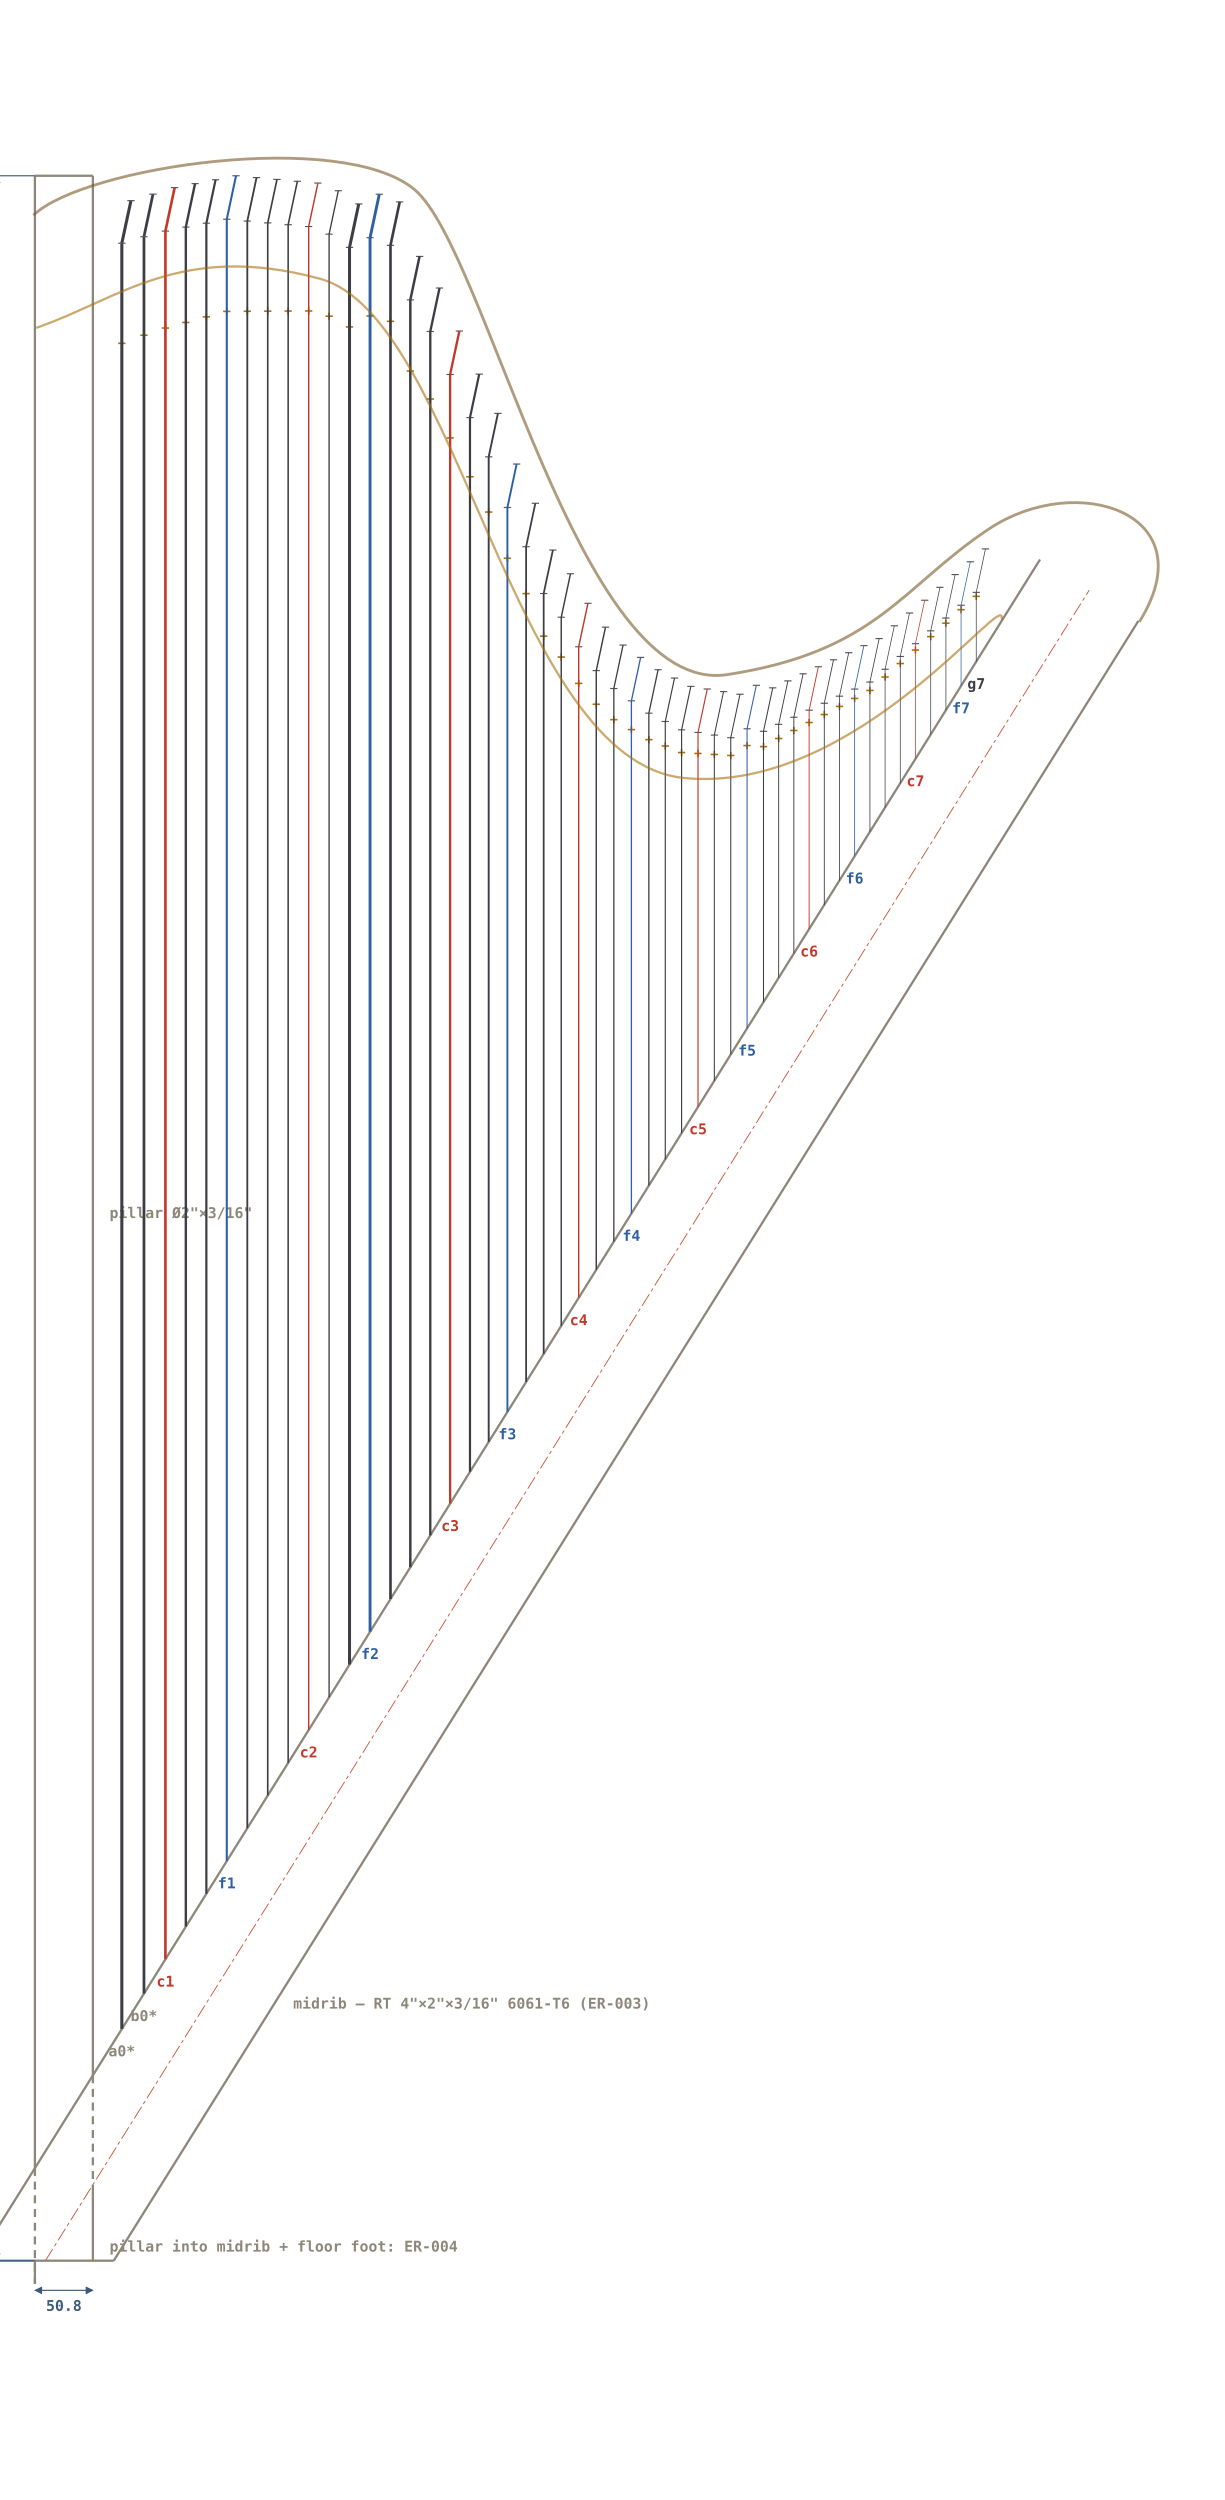
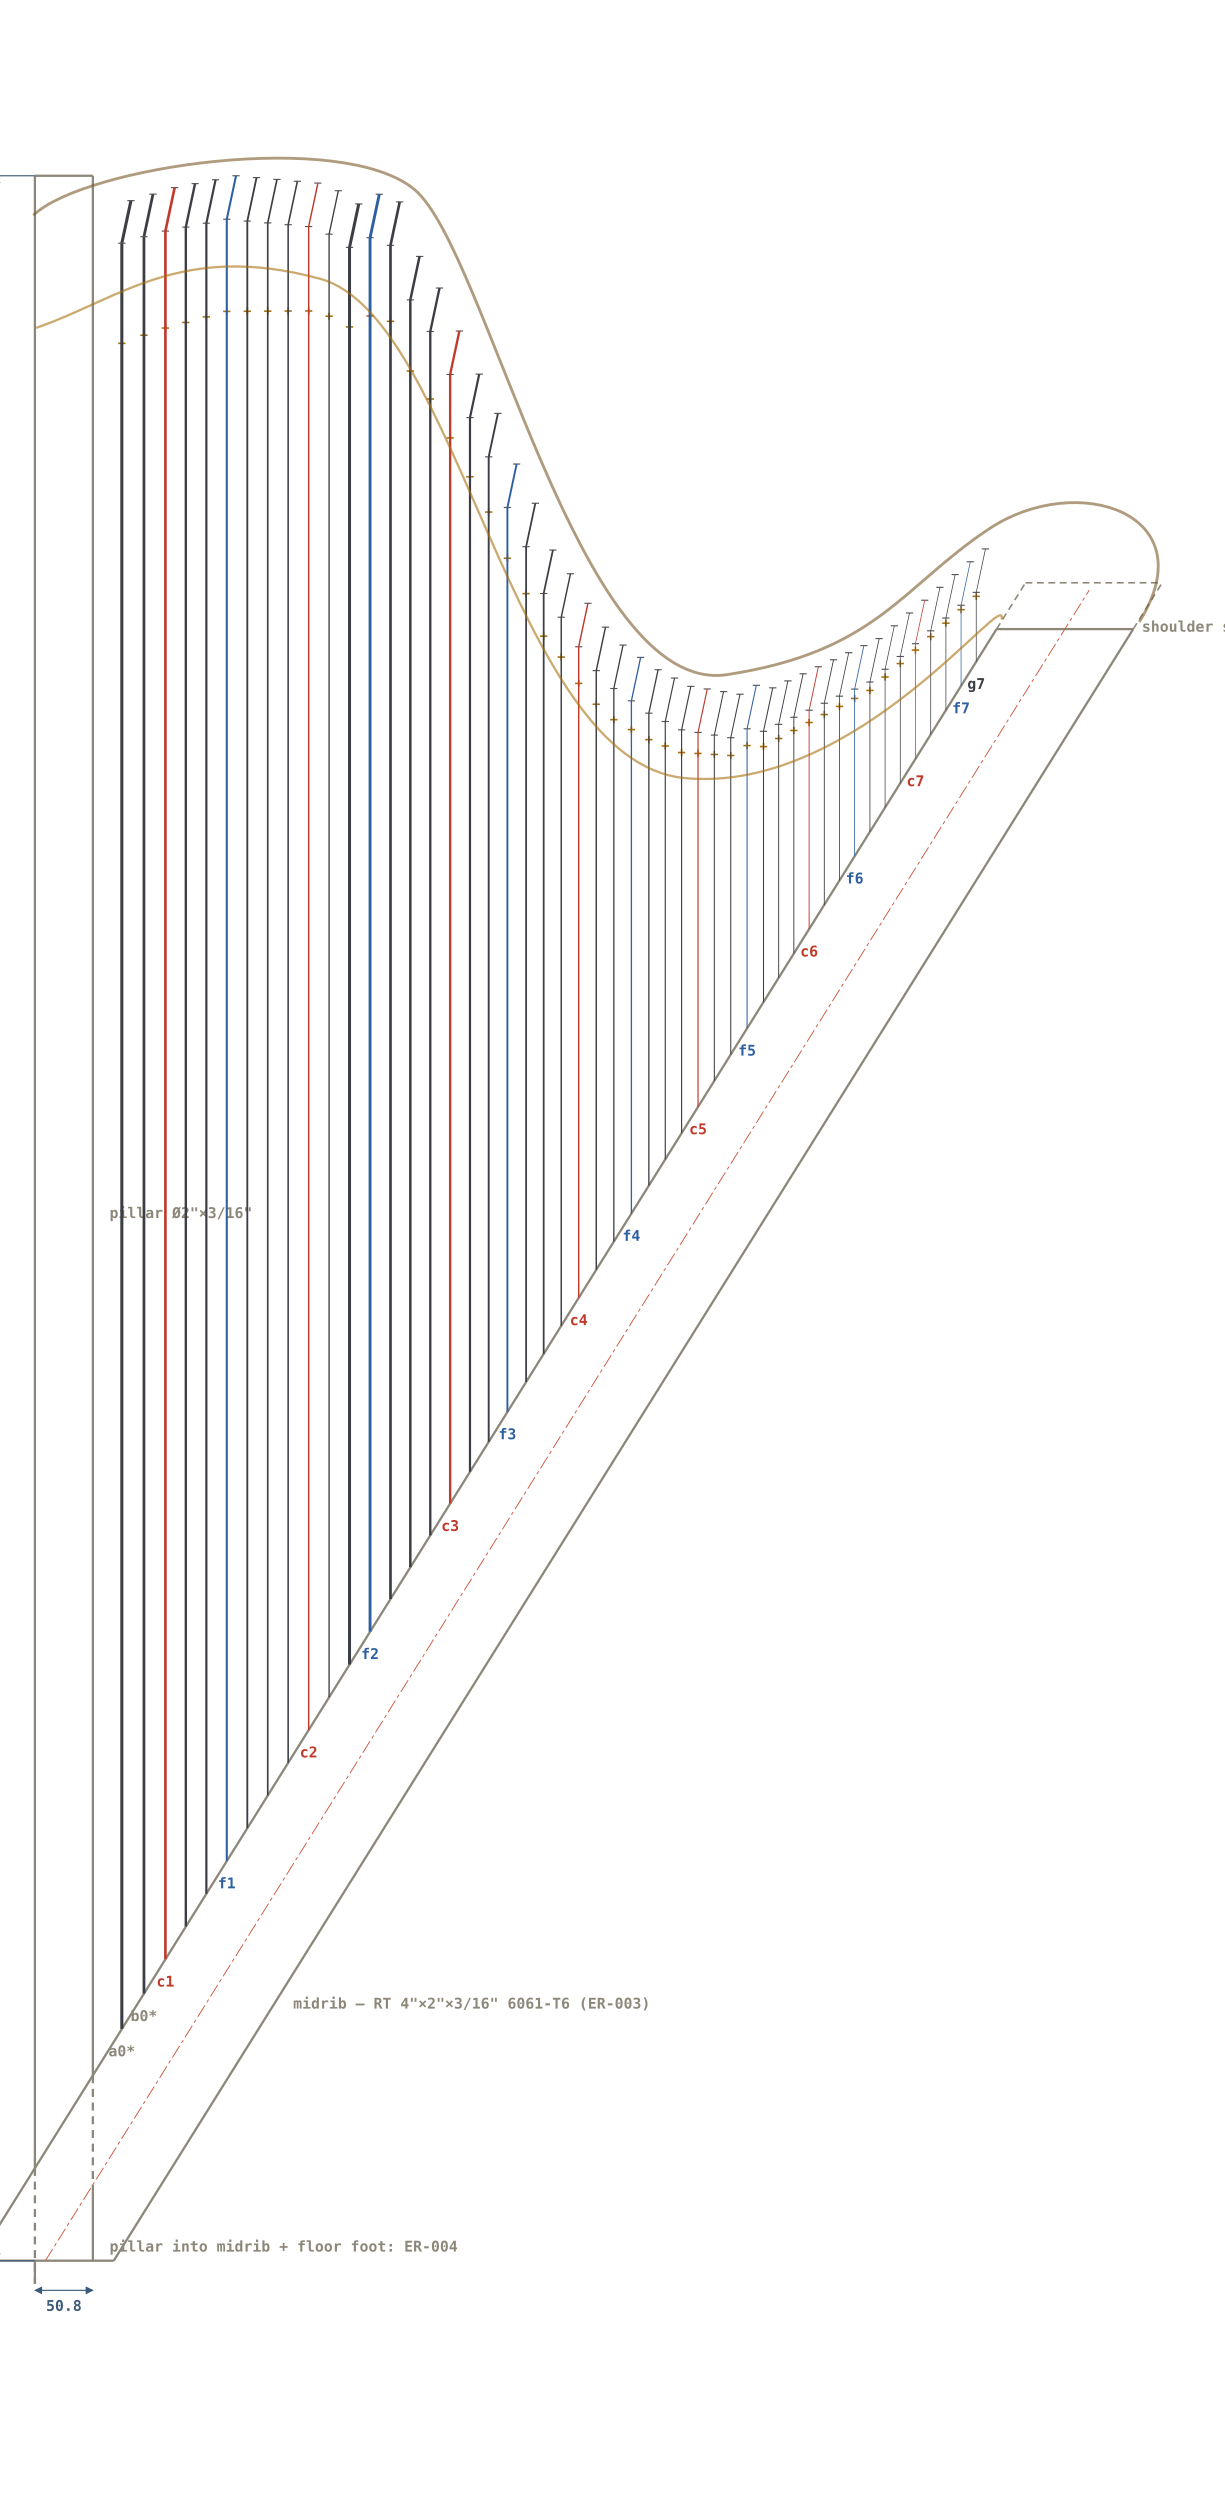
<svg xmlns="http://www.w3.org/2000/svg" width="942mm" height="1924mm" viewBox="109 0 1073 1924">
  <style>.nl{font-size:13px;font-weight:700;font-family:ui-monospace,Menlo,Consolas,monospace}</style>
  <defs>
    <marker id="arr" viewBox="0 0 10 10" refX="9" refY="5" markerWidth="7" markerHeight="7" orient="auto-start-reverse">
      <path d="M0 0 L10 5 L0 10 z" fill="#3b5a7a" />
    </marker>
  </defs>
-   <line x1="88.9" y1="1848.0" x2="1020.7" y2="356.7" stroke="#8d877a" stroke-width="2" />
-   <line x1="208.7" y1="1848.0" x2="1106.9" y2="410.6" stroke="#8d877a" stroke-width="2" />
+   <line x1="88.9" y1="1848.0" x2="982.6" y2="417.7" stroke="#8d877a" stroke-width="2" />
+   <line x1="982.6" y1="417.7" x2="1008.0" y2="377.1" stroke="#8d877a" stroke-width="1.4" stroke-dasharray="6 4" />
+   <line x1="208.7" y1="1848.0" x2="1102.4" y2="417.7" stroke="#8d877a" stroke-width="2" />
+   <line x1="1102.4" y1="417.7" x2="1127.8" y2="377.1" stroke="#8d877a" stroke-width="1.4" stroke-dasharray="6 4" />
+   <line x1="982.6" y1="417.7" x2="1102.4" y2="417.7" stroke="#8d877a" stroke-width="2" />
+   <line x1="1008.0" y1="377.1" x2="1127.8" y2="377.1" stroke="#8d877a" stroke-width="1.4" stroke-dasharray="6 4" />
+   <text x="1110" y="420" class="nl" fill="#8d877a">shoulder step + tongue: ER-005</text>
  <line x1="88.9" y1="1848.0" x2="208.7" y2="1848.0" stroke="#8d877a" stroke-width="2" />
  <line x1="148.8" y1="1848.0" x2="1063.8" y2="383.6" stroke="#c9553a" stroke-width="0.8" stroke-dasharray="12 3 3 3" />
  <text x="366" y="1627" class="nl" fill="#8d877a">midrib — RT 4"×2"×3/16" 6061-T6 (ER-003)</text>
  <line x1="139.6" y1="20.3" x2="139.6" y2="1766.7" stroke="#8d877a" stroke-width="2" />
  <line x1="139.6" y1="1766.7" x2="139.6" y2="1868.3" stroke="#8d877a" stroke-width="2" stroke-dasharray="7 5" />
  <line x1="139.6" y1="1868.3" x2="139.6" y2="1848.0" stroke="#8d877a" stroke-width="2" />
  <line x1="190.4" y1="20.3" x2="190.4" y2="1685.4" stroke="#8d877a" stroke-width="2" />
  <line x1="190.4" y1="1685.4" x2="190.4" y2="1787.0" stroke="#8d877a" stroke-width="2" stroke-dasharray="7 5" />
  <line x1="190.4" y1="1787.0" x2="190.4" y2="1848.0" stroke="#8d877a" stroke-width="2" />
  <line x1="139.6" y1="20.3" x2="190.4" y2="20.3" stroke="#8d877a" stroke-width="2" />
  <text x="205" y="934" class="nl" fill="#8d877a">pillar Ø2"×3/16"</text>
  <text x="205" y="1840" class="nl" fill="#8d877a">pillar into midrib + floor foot: ER-004</text>
  <g stroke="#3b5a7a" stroke-width="1" fill="none">
    <line x1="106" y1="20.3" x2="106" y2="1848.0" marker-start="url(#arr)" marker-end="url(#arr)" />
    <line x1="98" y1="20.3" x2="139.6" y2="20.3" />
    <line x1="98" y1="1848.0" x2="139.6" y2="1848.0" />
  </g>
  <text x="94" y="934" class="nl" fill="#3b5a7a" text-anchor="middle" transform="rotate(-90 94 934)">1828 mm</text>
  <g stroke="#3b5a7a" stroke-width="1" fill="none">
    <line x1="139.6" y1="1874.0" x2="190.4" y2="1874.0" marker-start="url(#arr)" marker-end="url(#arr)" />
  </g>
  <text x="165" y="1892" class="nl" fill="#3b5a7a" text-anchor="middle">50.8</text>
  <g stroke="#555" stroke-width="1.0" fill="none">
    <line x1="250.8" y1="68.8" x2="257.2" y2="68.8" />
    <line x1="258.9" y1="30.7" x2="265.3" y2="30.7" />
    <line x1="268.8" y1="65.3" x2="275.1" y2="65.3" />
    <line x1="276.9" y1="27.2" x2="283.2" y2="27.2" />
    <line x1="286.7" y1="61.9" x2="293.0" y2="61.9" />
    <line x1="294.8" y1="23.8" x2="301.1" y2="23.8" />
    <line x1="304.6" y1="58.4" x2="311.0" y2="58.4" />
    <line x1="312.7" y1="20.3" x2="319.1" y2="20.3" />
    <line x1="322.6" y1="60.0" x2="328.9" y2="60.0" />
    <line x1="330.7" y1="21.9" x2="337.0" y2="21.9" />
    <line x1="340.5" y1="61.6" x2="346.9" y2="61.6" />
    <line x1="348.6" y1="23.5" x2="355.0" y2="23.5" />
    <line x1="358.4" y1="63.2" x2="364.8" y2="63.2" />
    <line x1="366.5" y1="25.1" x2="372.9" y2="25.1" />
    <line x1="376.4" y1="64.8" x2="382.7" y2="64.8" />
    <line x1="384.5" y1="26.7" x2="390.8" y2="26.7" />
    <line x1="394.3" y1="71.5" x2="400.7" y2="71.5" />
    <line x1="402.4" y1="33.4" x2="408.8" y2="33.4" />
    <line x1="412.3" y1="83.1" x2="418.6" y2="83.1" />
    <line x1="420.4" y1="45.0" x2="426.7" y2="45.0" />
    <line x1="430.2" y1="74.6" x2="436.5" y2="74.6" />
    <line x1="438.3" y1="36.5" x2="444.7" y2="36.5" />
    <line x1="448.1" y1="81.3" x2="454.5" y2="81.3" />
    <line x1="456.2" y1="43.2" x2="462.6" y2="43.2" />
    <line x1="465.6" y1="129.1" x2="471.9" y2="129.1" />
    <line x1="473.7" y1="91.0" x2="480.0" y2="91.0" />
    <line x1="483.0" y1="156.8" x2="489.3" y2="156.8" />
    <line x1="491.1" y1="118.7" x2="497.4" y2="118.7" />
    <line x1="500.4" y1="194.5" x2="506.8" y2="194.5" />
    <line x1="508.5" y1="156.4" x2="514.9" y2="156.4" />
    <line x1="517.8" y1="232.3" x2="524.2" y2="232.3" />
    <line x1="525.9" y1="194.2" x2="532.3" y2="194.2" />
    <line x1="534.2" y1="266.7" x2="540.6" y2="266.7" />
    <line x1="542.3" y1="228.6" x2="548.7" y2="228.6" />
    <line x1="550.6" y1="311.1" x2="557.0" y2="311.1" />
    <line x1="558.7" y1="273.0" x2="565.1" y2="273.0" />
    <line x1="567.0" y1="345.5" x2="573.4" y2="345.5" />
    <line x1="575.1" y1="307.4" x2="581.5" y2="307.4" />
    <line x1="582.4" y1="386.5" x2="588.8" y2="386.5" />
    <line x1="590.5" y1="348.4" x2="596.8" y2="348.4" />
    <line x1="597.8" y1="407.3" x2="604.1" y2="407.3" />
    <line x1="605.9" y1="369.2" x2="612.2" y2="369.2" />
    <line x1="613.2" y1="433.2" x2="619.5" y2="433.2" />
    <line x1="621.3" y1="395.1" x2="627.6" y2="395.1" />
    <line x1="628.5" y1="454.1" x2="634.9" y2="454.1" />
    <line x1="636.6" y1="416.0" x2="643.0" y2="416.0" />
    <line x1="643.9" y1="469.8" x2="650.3" y2="469.8" />
    <line x1="652.0" y1="431.7" x2="658.4" y2="431.7" />
    <line x1="659.3" y1="480.6" x2="665.6" y2="480.6" />
    <line x1="667.4" y1="442.5" x2="673.7" y2="442.5" />
    <line x1="674.6" y1="491.4" x2="681.0" y2="491.4" />
    <line x1="682.8" y1="453.3" x2="689.1" y2="453.3" />
    <line x1="689.0" y1="498.7" x2="695.4" y2="498.7" />
    <line x1="697.1" y1="460.6" x2="703.5" y2="460.6" />
    <line x1="703.4" y1="506.0" x2="709.7" y2="506.0" />
    <line x1="711.5" y1="467.9" x2="717.8" y2="467.9" />
    <line x1="717.7" y1="508.3" x2="724.1" y2="508.3" />
    <line x1="725.8" y1="470.2" x2="732.2" y2="470.2" />
    <line x1="732.1" y1="510.6" x2="738.4" y2="510.6" />
    <line x1="740.2" y1="472.5" x2="746.5" y2="472.5" />
    <line x1="746.4" y1="512.9" x2="752.8" y2="512.9" />
    <line x1="754.5" y1="474.8" x2="760.9" y2="474.8" />
    <line x1="760.8" y1="505.1" x2="767.1" y2="505.1" />
    <line x1="768.9" y1="467.0" x2="775.2" y2="467.0" />
    <line x1="775.1" y1="507.3" x2="781.5" y2="507.3" />
    <line x1="783.2" y1="469.2" x2="789.6" y2="469.2" />
    <line x1="788.4" y1="501.2" x2="794.8" y2="501.2" />
    <line x1="796.5" y1="463.1" x2="802.9" y2="463.1" />
    <line x1="801.8" y1="495.0" x2="808.1" y2="495.0" />
    <line x1="809.9" y1="456.9" x2="816.2" y2="456.9" />
    <line x1="815.1" y1="488.8" x2="821.4" y2="488.8" />
    <line x1="823.2" y1="450.7" x2="829.5" y2="450.7" />
    <line x1="828.4" y1="482.7" x2="834.8" y2="482.7" />
    <line x1="836.5" y1="444.6" x2="842.8" y2="444.6" />
    <line x1="841.7" y1="476.5" x2="848.1" y2="476.5" />
    <line x1="849.8" y1="438.4" x2="856.2" y2="438.4" />
    <line x1="855.1" y1="470.3" x2="861.4" y2="470.3" />
    <line x1="863.2" y1="432.2" x2="869.5" y2="432.2" />
    <line x1="868.4" y1="464.1" x2="874.7" y2="464.1" />
    <line x1="876.5" y1="426.0" x2="882.8" y2="426.0" />
    <line x1="881.7" y1="452.9" x2="888.1" y2="452.9" />
    <line x1="889.8" y1="414.8" x2="896.2" y2="414.8" />
    <line x1="895.0" y1="441.7" x2="901.4" y2="441.7" />
    <line x1="903.1" y1="403.6" x2="909.5" y2="403.6" />
    <line x1="908.4" y1="430.5" x2="914.7" y2="430.5" />
    <line x1="916.5" y1="392.4" x2="922.8" y2="392.4" />
    <line x1="921.7" y1="419.2" x2="928.0" y2="419.2" />
    <line x1="929.8" y1="381.1" x2="936.1" y2="381.1" />
    <line x1="935.0" y1="408.0" x2="941.3" y2="408.0" />
    <line x1="943.1" y1="369.9" x2="949.5" y2="369.9" />
    <line x1="948.3" y1="396.8" x2="954.7" y2="396.8" />
    <line x1="956.4" y1="358.7" x2="962.8" y2="358.7" />
    <line x1="961.7" y1="385.5" x2="968.0" y2="385.5" />
    <line x1="969.7" y1="347.4" x2="976.1" y2="347.4" />
  </g>
  <line x1="254.0" y1="68.8" x2="262.1" y2="30.7" stroke="#c0392b" stroke-width="2.311" />
  <line x1="271.9" y1="65.3" x2="280.0" y2="27.2" stroke="#3b3e44" stroke-width="2.108" />
  <line x1="289.9" y1="61.9" x2="298.0" y2="23.8" stroke="#3b3e44" stroke-width="1.930" />
  <line x1="307.8" y1="58.4" x2="315.9" y2="20.3" stroke="#2e5fa3" stroke-width="1.803" />
  <line x1="325.8" y1="60.0" x2="333.9" y2="21.9" stroke="#3b3e44" stroke-width="1.626" />
  <line x1="343.7" y1="61.6" x2="351.8" y2="23.5" stroke="#3b3e44" stroke-width="1.448" />
  <line x1="361.6" y1="63.2" x2="369.7" y2="25.1" stroke="#3b3e44" stroke-width="1.372" />
  <line x1="379.6" y1="64.8" x2="387.7" y2="26.7" stroke="#c0392b" stroke-width="1.270" />
  <line x1="397.5" y1="71.5" x2="405.6" y2="33.4" stroke="#3b3e44" stroke-width="1.168" />
  <line x1="415.4" y1="83.1" x2="423.5" y2="45.0" stroke="#3b3e44" stroke-width="2.642" />
  <line x1="433.4" y1="74.6" x2="441.5" y2="36.5" stroke="#2e5fa3" stroke-width="2.540" />
  <line x1="451.3" y1="81.3" x2="459.4" y2="43.2" stroke="#3b3e44" stroke-width="2.337" />
  <line x1="468.7" y1="129.1" x2="476.8" y2="91.0" stroke="#3b3e44" stroke-width="2.184" />
  <line x1="486.2" y1="156.8" x2="494.3" y2="118.7" stroke="#3b3e44" stroke-width="2.057" />
  <line x1="503.6" y1="194.5" x2="511.7" y2="156.4" stroke="#c0392b" stroke-width="2.057" />
  <line x1="521.0" y1="232.3" x2="529.1" y2="194.2" stroke="#3b3e44" stroke-width="1.930" />
  <line x1="537.4" y1="266.7" x2="545.5" y2="228.6" stroke="#3b3e44" stroke-width="1.676" />
  <line x1="553.8" y1="311.1" x2="561.9" y2="273.0" stroke="#2e5fa3" stroke-width="1.676" />
  <line x1="570.2" y1="345.5" x2="578.3" y2="307.4" stroke="#3b3e44" stroke-width="1.549" />
  <line x1="585.6" y1="386.5" x2="593.7" y2="348.4" stroke="#3b3e44" stroke-width="1.549" />
  <line x1="601.0" y1="407.3" x2="609.1" y2="369.2" stroke="#3b3e44" stroke-width="1.270" />
  <line x1="616.3" y1="433.2" x2="624.4" y2="395.1" stroke="#c0392b" stroke-width="1.270" />
  <line x1="631.7" y1="454.1" x2="639.8" y2="416.0" stroke="#3b3e44" stroke-width="1.270" />
  <line x1="647.1" y1="469.8" x2="655.2" y2="431.7" stroke="#3b3e44" stroke-width="1.143" />
  <line x1="662.5" y1="480.6" x2="670.6" y2="442.5" stroke="#2e5fa3" stroke-width="1.143" />
  <line x1="677.8" y1="491.4" x2="685.9" y2="453.3" stroke="#3b3e44" stroke-width="1.143" />
  <line x1="692.2" y1="498.7" x2="700.3" y2="460.6" stroke="#3b3e44" stroke-width="1.016" />
  <line x1="706.5" y1="506.0" x2="714.6" y2="467.9" stroke="#3b3e44" stroke-width="1.016" />
  <line x1="720.9" y1="508.3" x2="729.0" y2="470.2" stroke="#c0392b" stroke-width="1.016" />
  <line x1="735.2" y1="510.6" x2="743.3" y2="472.5" stroke="#3b3e44" stroke-width="0.914" />
  <line x1="749.6" y1="512.9" x2="757.7" y2="474.8" stroke="#3b3e44" stroke-width="0.914" />
  <line x1="763.9" y1="505.1" x2="772.0" y2="467.0" stroke="#2e5fa3" stroke-width="0.914" />
  <line x1="778.3" y1="507.3" x2="786.4" y2="469.2" stroke="#3b3e44" stroke-width="0.914" />
  <line x1="791.6" y1="501.2" x2="799.7" y2="463.1" stroke="#3b3e44" stroke-width="0.813" />
  <line x1="804.9" y1="495.0" x2="813.0" y2="456.9" stroke="#3b3e44" stroke-width="0.813" />
  <line x1="818.3" y1="488.8" x2="826.4" y2="450.7" stroke="#c0392b" stroke-width="0.813" />
  <line x1="831.6" y1="482.7" x2="839.7" y2="444.6" stroke="#3b3e44" stroke-width="0.762" />
  <line x1="844.9" y1="476.5" x2="853.0" y2="438.4" stroke="#3b3e44" stroke-width="0.711" />
  <line x1="858.2" y1="470.3" x2="866.3" y2="432.2" stroke="#2e5fa3" stroke-width="0.711" />
  <line x1="871.6" y1="464.1" x2="879.7" y2="426.0" stroke="#3b3e44" stroke-width="0.711" />
  <line x1="884.9" y1="452.9" x2="893.0" y2="414.8" stroke="#3b3e44" stroke-width="0.635" />
  <line x1="898.2" y1="441.7" x2="906.3" y2="403.6" stroke="#3b3e44" stroke-width="0.635" />
  <line x1="911.5" y1="430.5" x2="919.6" y2="392.4" stroke="#c0392b" stroke-width="0.635" />
  <line x1="924.9" y1="419.2" x2="933.0" y2="381.1" stroke="#3b3e44" stroke-width="0.635" />
  <line x1="938.2" y1="408.0" x2="946.3" y2="369.9" stroke="#3b3e44" stroke-width="0.635" />
  <line x1="951.5" y1="396.8" x2="959.6" y2="358.7" stroke="#2e5fa3" stroke-width="0.635" />
  <line x1="964.8" y1="385.5" x2="972.9" y2="347.4" stroke="#3b3e44" stroke-width="0.635" />
  <g stroke="#a8700f" stroke-width="1.4">
    <line x1="250.8" y1="153.8" x2="257.2" y2="153.8" />
    <line x1="254.0" y1="150.6" x2="254.0" y2="157.0" />
  </g>
  <g stroke="#a8700f" stroke-width="1.4">
    <line x1="268.7" y1="148.9" x2="275.1" y2="148.9" />
    <line x1="271.9" y1="145.7" x2="271.9" y2="152.1" />
  </g>
  <g stroke="#a8700f" stroke-width="1.4">
    <line x1="286.7" y1="144.0" x2="293.1" y2="144.0" />
    <line x1="289.9" y1="140.8" x2="289.9" y2="147.2" />
  </g>
  <g stroke="#a8700f" stroke-width="1.4">
    <line x1="304.6" y1="139.2" x2="311.0" y2="139.2" />
    <line x1="307.8" y1="136.0" x2="307.8" y2="142.4" />
  </g>
  <g stroke="#a8700f" stroke-width="1.4">
    <line x1="322.6" y1="139.1" x2="329.0" y2="139.1" />
    <line x1="325.8" y1="135.9" x2="325.8" y2="142.3" />
  </g>
  <g stroke="#a8700f" stroke-width="1.4">
    <line x1="340.5" y1="139.0" x2="346.9" y2="139.0" />
    <line x1="343.7" y1="135.8" x2="343.7" y2="142.2" />
  </g>
  <g stroke="#a8700f" stroke-width="1.4">
    <line x1="358.4" y1="138.9" x2="364.8" y2="138.9" />
    <line x1="361.6" y1="135.7" x2="361.6" y2="142.1" />
  </g>
  <g stroke="#a8700f" stroke-width="1.4">
    <line x1="376.4" y1="138.8" x2="382.8" y2="138.8" />
    <line x1="379.6" y1="135.6" x2="379.6" y2="142.0" />
  </g>
  <g stroke="#a8700f" stroke-width="1.4">
    <line x1="394.3" y1="143.4" x2="400.7" y2="143.4" />
    <line x1="397.5" y1="140.2" x2="397.5" y2="146.6" />
  </g>
  <g stroke="#a8700f" stroke-width="1.4">
    <line x1="412.2" y1="152.8" x2="418.6" y2="152.8" />
    <line x1="415.4" y1="149.6" x2="415.4" y2="156.0" />
  </g>
  <g stroke="#a8700f" stroke-width="1.4">
    <line x1="430.2" y1="143.2" x2="436.6" y2="143.2" />
    <line x1="433.4" y1="140.0" x2="433.4" y2="146.4" />
  </g>
  <g stroke="#a8700f" stroke-width="1.4">
    <line x1="448.1" y1="147.9" x2="454.5" y2="147.9" />
    <line x1="451.3" y1="144.7" x2="451.3" y2="151.1" />
  </g>
  <g stroke="#a8700f" stroke-width="1.4">
    <line x1="465.5" y1="191.5" x2="471.9" y2="191.5" />
    <line x1="468.7" y1="188.3" x2="468.7" y2="194.7" />
  </g>
  <g stroke="#a8700f" stroke-width="1.4">
    <line x1="483.0" y1="216.0" x2="489.4" y2="216.0" />
    <line x1="486.2" y1="212.8" x2="486.2" y2="219.2" />
  </g>
  <g stroke="#a8700f" stroke-width="1.4">
    <line x1="500.4" y1="250.1" x2="506.8" y2="250.1" />
    <line x1="503.6" y1="246.9" x2="503.6" y2="253.3" />
  </g>
  <g stroke="#a8700f" stroke-width="1.4">
    <line x1="517.8" y1="284.2" x2="524.2" y2="284.2" />
    <line x1="521.0" y1="281.0" x2="521.0" y2="287.4" />
  </g>
  <g stroke="#a8700f" stroke-width="1.4">
    <line x1="534.2" y1="315.1" x2="540.6" y2="315.1" />
    <line x1="537.4" y1="311.9" x2="537.4" y2="318.3" />
  </g>
  <g stroke="#a8700f" stroke-width="1.4">
    <line x1="550.6" y1="355.6" x2="557.0" y2="355.6" />
    <line x1="553.8" y1="352.4" x2="553.8" y2="358.8" />
  </g>
  <g stroke="#a8700f" stroke-width="1.4">
    <line x1="567.0" y1="386.6" x2="573.4" y2="386.6" />
    <line x1="570.2" y1="383.4" x2="570.2" y2="389.8" />
  </g>
  <g stroke="#a8700f" stroke-width="1.4">
    <line x1="582.4" y1="423.9" x2="588.8" y2="423.9" />
    <line x1="585.6" y1="420.7" x2="585.6" y2="427.1" />
  </g>
  <g stroke="#a8700f" stroke-width="1.4">
    <line x1="597.8" y1="442.2" x2="604.2" y2="442.2" />
    <line x1="601.0" y1="439.0" x2="601.0" y2="445.4" />
  </g>
  <g stroke="#a8700f" stroke-width="1.4">
    <line x1="613.1" y1="465.3" x2="619.5" y2="465.3" />
    <line x1="616.3" y1="462.1" x2="616.3" y2="468.5" />
  </g>
  <g stroke="#a8700f" stroke-width="1.4">
    <line x1="628.5" y1="483.6" x2="634.9" y2="483.6" />
    <line x1="631.7" y1="480.4" x2="631.7" y2="486.8" />
  </g>
  <g stroke="#a8700f" stroke-width="1.4">
    <line x1="643.9" y1="497.1" x2="650.3" y2="497.1" />
    <line x1="647.1" y1="493.9" x2="647.1" y2="500.3" />
  </g>
  <g stroke="#a8700f" stroke-width="1.4">
    <line x1="659.3" y1="505.8" x2="665.7" y2="505.8" />
    <line x1="662.5" y1="502.6" x2="662.5" y2="509.0" />
  </g>
  <g stroke="#a8700f" stroke-width="1.4">
    <line x1="674.6" y1="514.6" x2="681.0" y2="514.6" />
    <line x1="677.8" y1="511.4" x2="677.8" y2="517.8" />
  </g>
  <g stroke="#a8700f" stroke-width="1.4">
    <line x1="689.0" y1="520.2" x2="695.4" y2="520.2" />
    <line x1="692.2" y1="517.0" x2="692.2" y2="523.4" />
  </g>
  <g stroke="#a8700f" stroke-width="1.4">
    <line x1="703.3" y1="525.9" x2="709.7" y2="525.9" />
    <line x1="706.5" y1="522.7" x2="706.5" y2="529.1" />
  </g>
  <g stroke="#a8700f" stroke-width="1.4">
    <line x1="717.7" y1="526.7" x2="724.1" y2="526.7" />
    <line x1="720.9" y1="523.5" x2="720.9" y2="529.9" />
  </g>
  <g stroke="#a8700f" stroke-width="1.4">
    <line x1="732.0" y1="527.6" x2="738.4" y2="527.6" />
    <line x1="735.2" y1="524.4" x2="735.2" y2="530.8" />
  </g>
  <g stroke="#a8700f" stroke-width="1.4">
    <line x1="746.4" y1="528.5" x2="752.8" y2="528.5" />
    <line x1="749.6" y1="525.3" x2="749.6" y2="531.7" />
  </g>
  <g stroke="#a8700f" stroke-width="1.4">
    <line x1="760.7" y1="519.8" x2="767.1" y2="519.8" />
    <line x1="763.9" y1="516.6" x2="763.9" y2="523.0" />
  </g>
  <g stroke="#a8700f" stroke-width="1.4">
    <line x1="775.1" y1="520.7" x2="781.5" y2="520.7" />
    <line x1="778.3" y1="517.5" x2="778.3" y2="523.9" />
  </g>
  <g stroke="#a8700f" stroke-width="1.4">
    <line x1="788.4" y1="513.6" x2="794.8" y2="513.6" />
    <line x1="791.6" y1="510.4" x2="791.6" y2="516.8" />
  </g>
  <g stroke="#a8700f" stroke-width="1.4">
    <line x1="801.7" y1="506.6" x2="808.1" y2="506.6" />
    <line x1="804.9" y1="503.4" x2="804.9" y2="509.8" />
  </g>
  <g stroke="#a8700f" stroke-width="1.4">
    <line x1="815.1" y1="499.6" x2="821.5" y2="499.6" />
    <line x1="818.3" y1="496.4" x2="818.3" y2="502.8" />
  </g>
  <g stroke="#a8700f" stroke-width="1.4">
    <line x1="828.4" y1="492.6" x2="834.8" y2="492.6" />
    <line x1="831.6" y1="489.4" x2="831.6" y2="495.8" />
  </g>
  <g stroke="#a8700f" stroke-width="1.4">
    <line x1="841.7" y1="485.5" x2="848.1" y2="485.5" />
    <line x1="844.9" y1="482.3" x2="844.9" y2="488.7" />
  </g>
  <g stroke="#a8700f" stroke-width="1.4">
    <line x1="855.0" y1="478.5" x2="861.4" y2="478.5" />
    <line x1="858.2" y1="475.3" x2="858.2" y2="481.7" />
  </g>
  <g stroke="#a8700f" stroke-width="1.4">
    <line x1="868.4" y1="471.5" x2="874.8" y2="471.5" />
    <line x1="871.6" y1="468.3" x2="871.6" y2="474.7" />
  </g>
  <g stroke="#a8700f" stroke-width="1.4">
    <line x1="881.7" y1="459.7" x2="888.1" y2="459.7" />
    <line x1="884.9" y1="456.5" x2="884.9" y2="462.9" />
  </g>
  <g stroke="#a8700f" stroke-width="1.4">
    <line x1="895.0" y1="447.9" x2="901.4" y2="447.9" />
    <line x1="898.2" y1="444.7" x2="898.2" y2="451.1" />
  </g>
  <g stroke="#a8700f" stroke-width="1.4">
    <line x1="908.3" y1="436.1" x2="914.7" y2="436.1" />
    <line x1="911.5" y1="432.9" x2="911.5" y2="439.3" />
  </g>
  <g stroke="#a8700f" stroke-width="1.4">
    <line x1="921.7" y1="424.3" x2="928.1" y2="424.3" />
    <line x1="924.9" y1="421.1" x2="924.9" y2="427.5" />
  </g>
  <g stroke="#a8700f" stroke-width="1.4">
    <line x1="935.0" y1="412.5" x2="941.4" y2="412.5" />
    <line x1="938.2" y1="409.3" x2="938.2" y2="415.7" />
  </g>
  <g stroke="#a8700f" stroke-width="1.4">
    <line x1="948.3" y1="400.7" x2="954.7" y2="400.7" />
    <line x1="951.5" y1="397.5" x2="951.5" y2="403.9" />
  </g>
  <g stroke="#a8700f" stroke-width="1.4">
    <line x1="961.6" y1="389.0" x2="968.0" y2="389.0" />
    <line x1="964.8" y1="385.8" x2="964.8" y2="392.2" />
  </g>
  <g stroke="#a8700f" stroke-width="1.4">
    <line x1="232.0" y1="160.1" x2="238.4" y2="160.1" />
    <line x1="235.2" y1="156.9" x2="235.2" y2="163.3" />
  </g>
  <g stroke="#a8700f" stroke-width="1.4">
    <line x1="212.6" y1="167.2" x2="219.0" y2="167.2" />
    <line x1="215.8" y1="164.0" x2="215.8" y2="170.4" />
  </g>
  <line x1="964.8" y1="446.2" x2="964.8" y2="385.5" stroke="#3b3e44" stroke-width="0.635" />
  <text x="964.8" y="470.2" class="nl" fill="#3b3e44" text-anchor="middle">g7</text>
  <line x1="951.5" y1="467.5" x2="951.5" y2="396.8" stroke="#2e5fa3" stroke-width="0.635" />
  <text x="951.5" y="491.5" class="nl" fill="#2e5fa3" text-anchor="middle">f7</text>
  <line x1="938.2" y1="488.8" x2="938.2" y2="408.0" stroke="#3b3e44" stroke-width="0.635" />
  <line x1="924.9" y1="510.1" x2="924.9" y2="419.2" stroke="#3b3e44" stroke-width="0.635" />
  <line x1="911.5" y1="531.4" x2="911.5" y2="430.5" stroke="#c0392b" stroke-width="0.635" />
  <text x="911.5" y="555.4" class="nl" fill="#c0392b" text-anchor="middle">c7</text>
  <line x1="898.2" y1="552.8" x2="898.2" y2="441.7" stroke="#3b3e44" stroke-width="0.635" />
  <line x1="884.9" y1="574.1" x2="884.9" y2="452.9" stroke="#3b3e44" stroke-width="0.635" />
  <line x1="871.6" y1="595.4" x2="871.6" y2="464.1" stroke="#3b3e44" stroke-width="0.711" />
  <line x1="858.2" y1="616.7" x2="858.2" y2="470.3" stroke="#2e5fa3" stroke-width="0.711" />
  <text x="858.2" y="640.7" class="nl" fill="#2e5fa3" text-anchor="middle">f6</text>
  <line x1="844.9" y1="638.1" x2="844.9" y2="476.5" stroke="#3b3e44" stroke-width="0.711" />
  <line x1="831.6" y1="659.4" x2="831.6" y2="482.7" stroke="#3b3e44" stroke-width="0.762" />
  <line x1="818.3" y1="680.7" x2="818.3" y2="488.8" stroke="#c0392b" stroke-width="0.813" />
  <text x="818.3" y="704.7" class="nl" fill="#c0392b" text-anchor="middle">c6</text>
  <line x1="804.9" y1="702.0" x2="804.9" y2="495.0" stroke="#3b3e44" stroke-width="0.813" />
  <line x1="791.6" y1="723.4" x2="791.6" y2="501.2" stroke="#3b3e44" stroke-width="0.813" />
  <line x1="778.3" y1="744.7" x2="778.3" y2="507.3" stroke="#3b3e44" stroke-width="0.914" />
  <line x1="763.9" y1="767.6" x2="763.9" y2="505.1" stroke="#2e5fa3" stroke-width="0.914" />
  <text x="763.9" y="791.6" class="nl" fill="#2e5fa3" text-anchor="middle">f5</text>
  <line x1="749.6" y1="790.6" x2="749.6" y2="512.9" stroke="#3b3e44" stroke-width="0.914" />
  <line x1="735.2" y1="813.6" x2="735.2" y2="510.6" stroke="#3b3e44" stroke-width="0.914" />
  <line x1="720.9" y1="836.5" x2="720.9" y2="508.3" stroke="#c0392b" stroke-width="1.016" />
  <text x="720.9" y="860.5" class="nl" fill="#c0392b" text-anchor="middle">c5</text>
  <line x1="706.5" y1="859.5" x2="706.5" y2="506.0" stroke="#3b3e44" stroke-width="1.016" />
  <line x1="692.2" y1="882.5" x2="692.2" y2="498.7" stroke="#3b3e44" stroke-width="1.016" />
  <line x1="677.8" y1="905.4" x2="677.8" y2="491.4" stroke="#3b3e44" stroke-width="1.143" />
  <line x1="662.5" y1="930.0" x2="662.5" y2="480.6" stroke="#2e5fa3" stroke-width="1.143" />
  <text x="662.5" y="954.0" class="nl" fill="#2e5fa3" text-anchor="middle">f4</text>
  <line x1="647.1" y1="954.6" x2="647.1" y2="469.8" stroke="#3b3e44" stroke-width="1.143" />
  <line x1="631.7" y1="979.2" x2="631.7" y2="454.1" stroke="#3b3e44" stroke-width="1.270" />
  <line x1="616.3" y1="1003.9" x2="616.3" y2="433.2" stroke="#c0392b" stroke-width="1.270" />
  <text x="616.3" y="1027.9" class="nl" fill="#c0392b" text-anchor="middle">c4</text>
  <line x1="601.0" y1="1028.5" x2="601.0" y2="407.3" stroke="#3b3e44" stroke-width="1.270" />
  <line x1="585.6" y1="1053.1" x2="585.6" y2="386.5" stroke="#3b3e44" stroke-width="1.549" />
  <line x1="570.2" y1="1077.7" x2="570.2" y2="345.5" stroke="#3b3e44" stroke-width="1.549" />
  <line x1="553.8" y1="1103.9" x2="553.8" y2="311.1" stroke="#2e5fa3" stroke-width="1.676" />
  <text x="553.8" y="1127.9" class="nl" fill="#2e5fa3" text-anchor="middle">f3</text>
  <line x1="537.4" y1="1130.2" x2="537.4" y2="266.7" stroke="#3b3e44" stroke-width="1.676" />
  <line x1="521.0" y1="1156.4" x2="521.0" y2="232.3" stroke="#3b3e44" stroke-width="1.930" />
  <line x1="503.6" y1="1184.3" x2="503.6" y2="194.5" stroke="#c0392b" stroke-width="2.057" />
  <text x="503.6" y="1208.3" class="nl" fill="#c0392b" text-anchor="middle">c3</text>
  <line x1="486.2" y1="1212.2" x2="486.2" y2="156.8" stroke="#3b3e44" stroke-width="2.057" />
  <line x1="468.7" y1="1240.1" x2="468.7" y2="129.1" stroke="#3b3e44" stroke-width="2.184" />
  <line x1="451.3" y1="1267.9" x2="451.3" y2="81.3" stroke="#3b3e44" stroke-width="2.337" />
  <line x1="433.4" y1="1296.6" x2="433.4" y2="74.6" stroke="#2e5fa3" stroke-width="2.540" />
  <text x="433.4" y="1320.6" class="nl" fill="#2e5fa3" text-anchor="middle">f2</text>
  <line x1="415.4" y1="1325.4" x2="415.4" y2="83.1" stroke="#3b3e44" stroke-width="2.642" />
  <line x1="397.5" y1="1354.1" x2="397.5" y2="71.5" stroke="#3b3e44" stroke-width="1.168" />
  <line x1="379.6" y1="1382.8" x2="379.6" y2="64.8" stroke="#c0392b" stroke-width="1.270" />
  <text x="379.6" y="1406.8" class="nl" fill="#c0392b" text-anchor="middle">c2</text>
  <line x1="361.6" y1="1411.5" x2="361.6" y2="63.2" stroke="#3b3e44" stroke-width="1.372" />
  <line x1="343.7" y1="1440.2" x2="343.7" y2="61.6" stroke="#3b3e44" stroke-width="1.448" />
  <line x1="325.8" y1="1468.9" x2="325.8" y2="60.0" stroke="#3b3e44" stroke-width="1.626" />
  <line x1="307.8" y1="1497.6" x2="307.8" y2="58.4" stroke="#2e5fa3" stroke-width="1.803" />
  <text x="307.8" y="1521.6" class="nl" fill="#2e5fa3" text-anchor="middle">f1</text>
  <line x1="289.9" y1="1526.3" x2="289.9" y2="61.9" stroke="#3b3e44" stroke-width="1.930" />
  <line x1="271.9" y1="1555.0" x2="271.9" y2="65.3" stroke="#3b3e44" stroke-width="2.108" />
  <line x1="254.0" y1="1583.7" x2="254.0" y2="68.8" stroke="#c0392b" stroke-width="2.311" />
  <text x="254.0" y="1607.7" class="nl" fill="#c0392b" text-anchor="middle">c1</text>
  <line x1="235.2" y1="1613.9" x2="235.2" y2="73.7" stroke="#3b3e44" stroke-width="2.426" />
  <line x1="235.2" y1="73.7" x2="243.1" y2="36.4" stroke="#3b3e44" stroke-width="2.426" />
  <g stroke="#555" stroke-width="1.0">
    <line x1="232.0" y1="73.7" x2="238.4" y2="73.7" />
    <line x1="239.9" y1="36.4" x2="246.3" y2="36.4" />
  </g>
  <text x="235.2" y="1637.9" class="nl" fill="#8d877a" text-anchor="middle">b0*</text>
  <line x1="215.8" y1="1644.8" x2="215.8" y2="79.4" stroke="#3b3e44" stroke-width="2.692" />
  <line x1="215.8" y1="79.4" x2="223.8" y2="42.1" stroke="#3b3e44" stroke-width="2.692" />
  <g stroke="#555" stroke-width="1.0">
    <line x1="212.6" y1="79.4" x2="219.0" y2="79.4" />
    <line x1="220.6" y1="42.1" x2="227.0" y2="42.1" />
  </g>
  <text x="215.8" y="1668.8" class="nl" fill="#8d877a" text-anchor="middle">a0*</text>
  <path d="M 138.22,54.935 C 182.636,12.264 408.329,-20.833 472.261,32.301 536.194,85.436 615.437,477.81 746.634,457.583 877.832,437.356 899.005,380.96 976.112,329.784 c 77.107,-51.176 191.195,-13.779 131.621,81.602" fill="none" stroke="#7a5a2a" stroke-width="2.5" opacity="0.6" />
  <path d="m 140.746,153.632 c 72.366,-24.896 127.081,-76.072 248.719,-43.058 121.638,33.014 167.709,422.937 319.533,437.695 151.824,14.757 284.311,-170.726 277.986,-138.981" fill="none" stroke="#a8700f" stroke-width="2.0" opacity="0.6" />
</svg>
